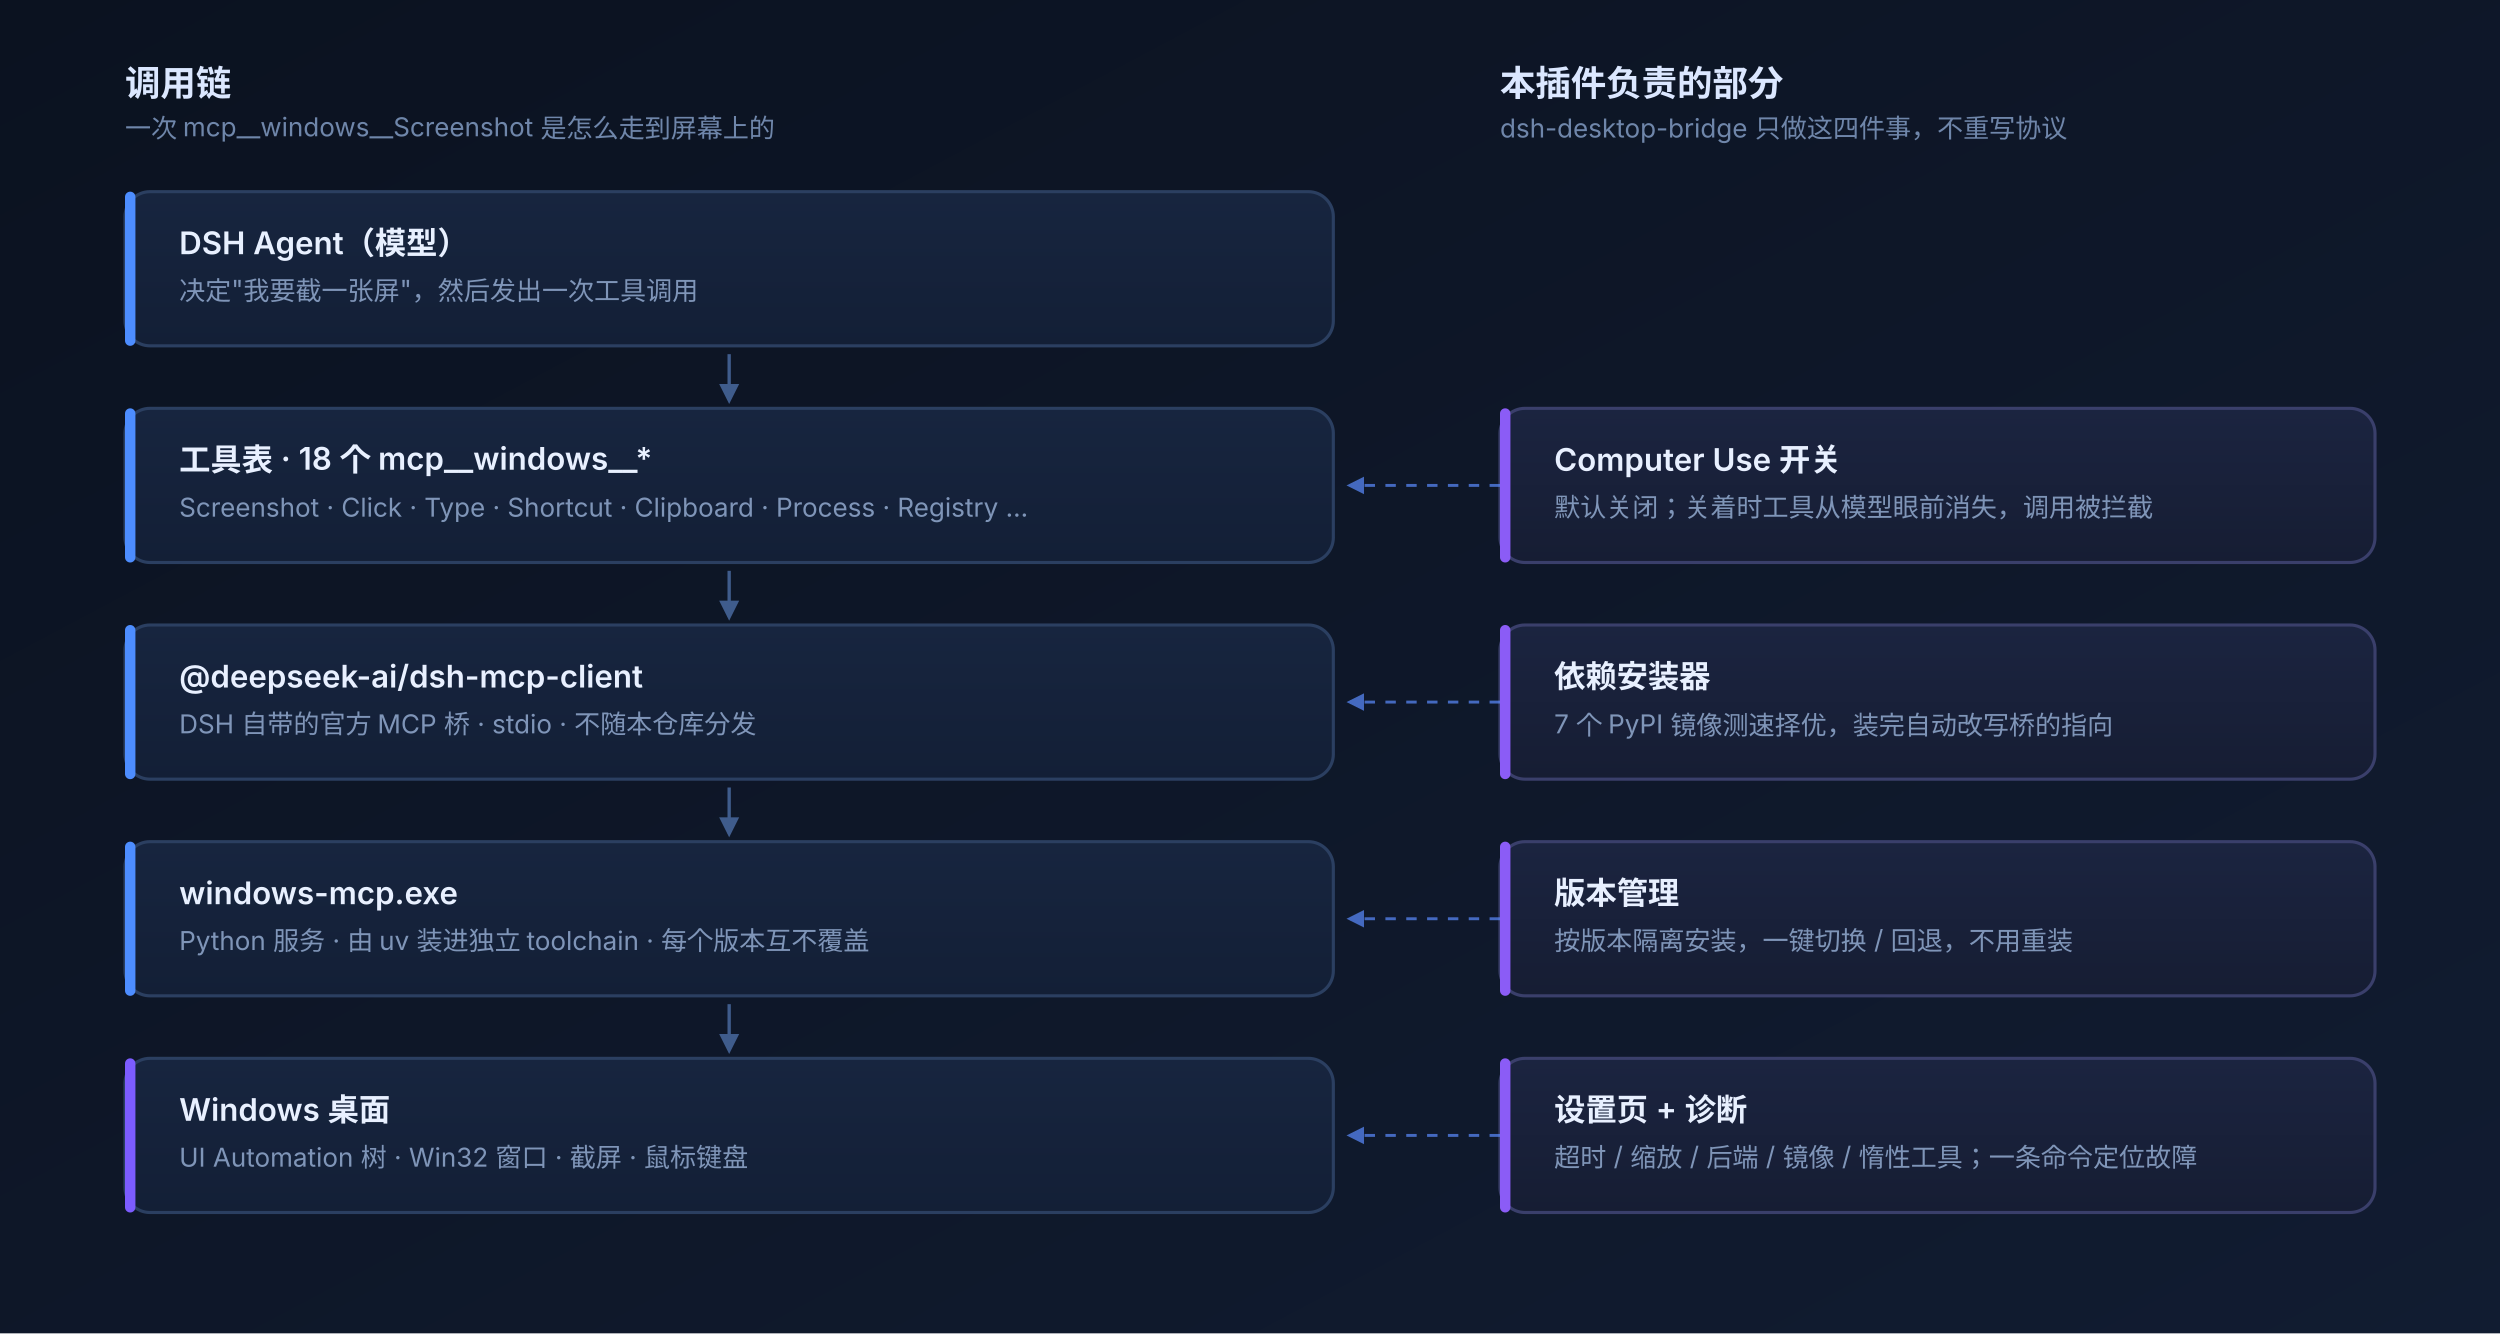
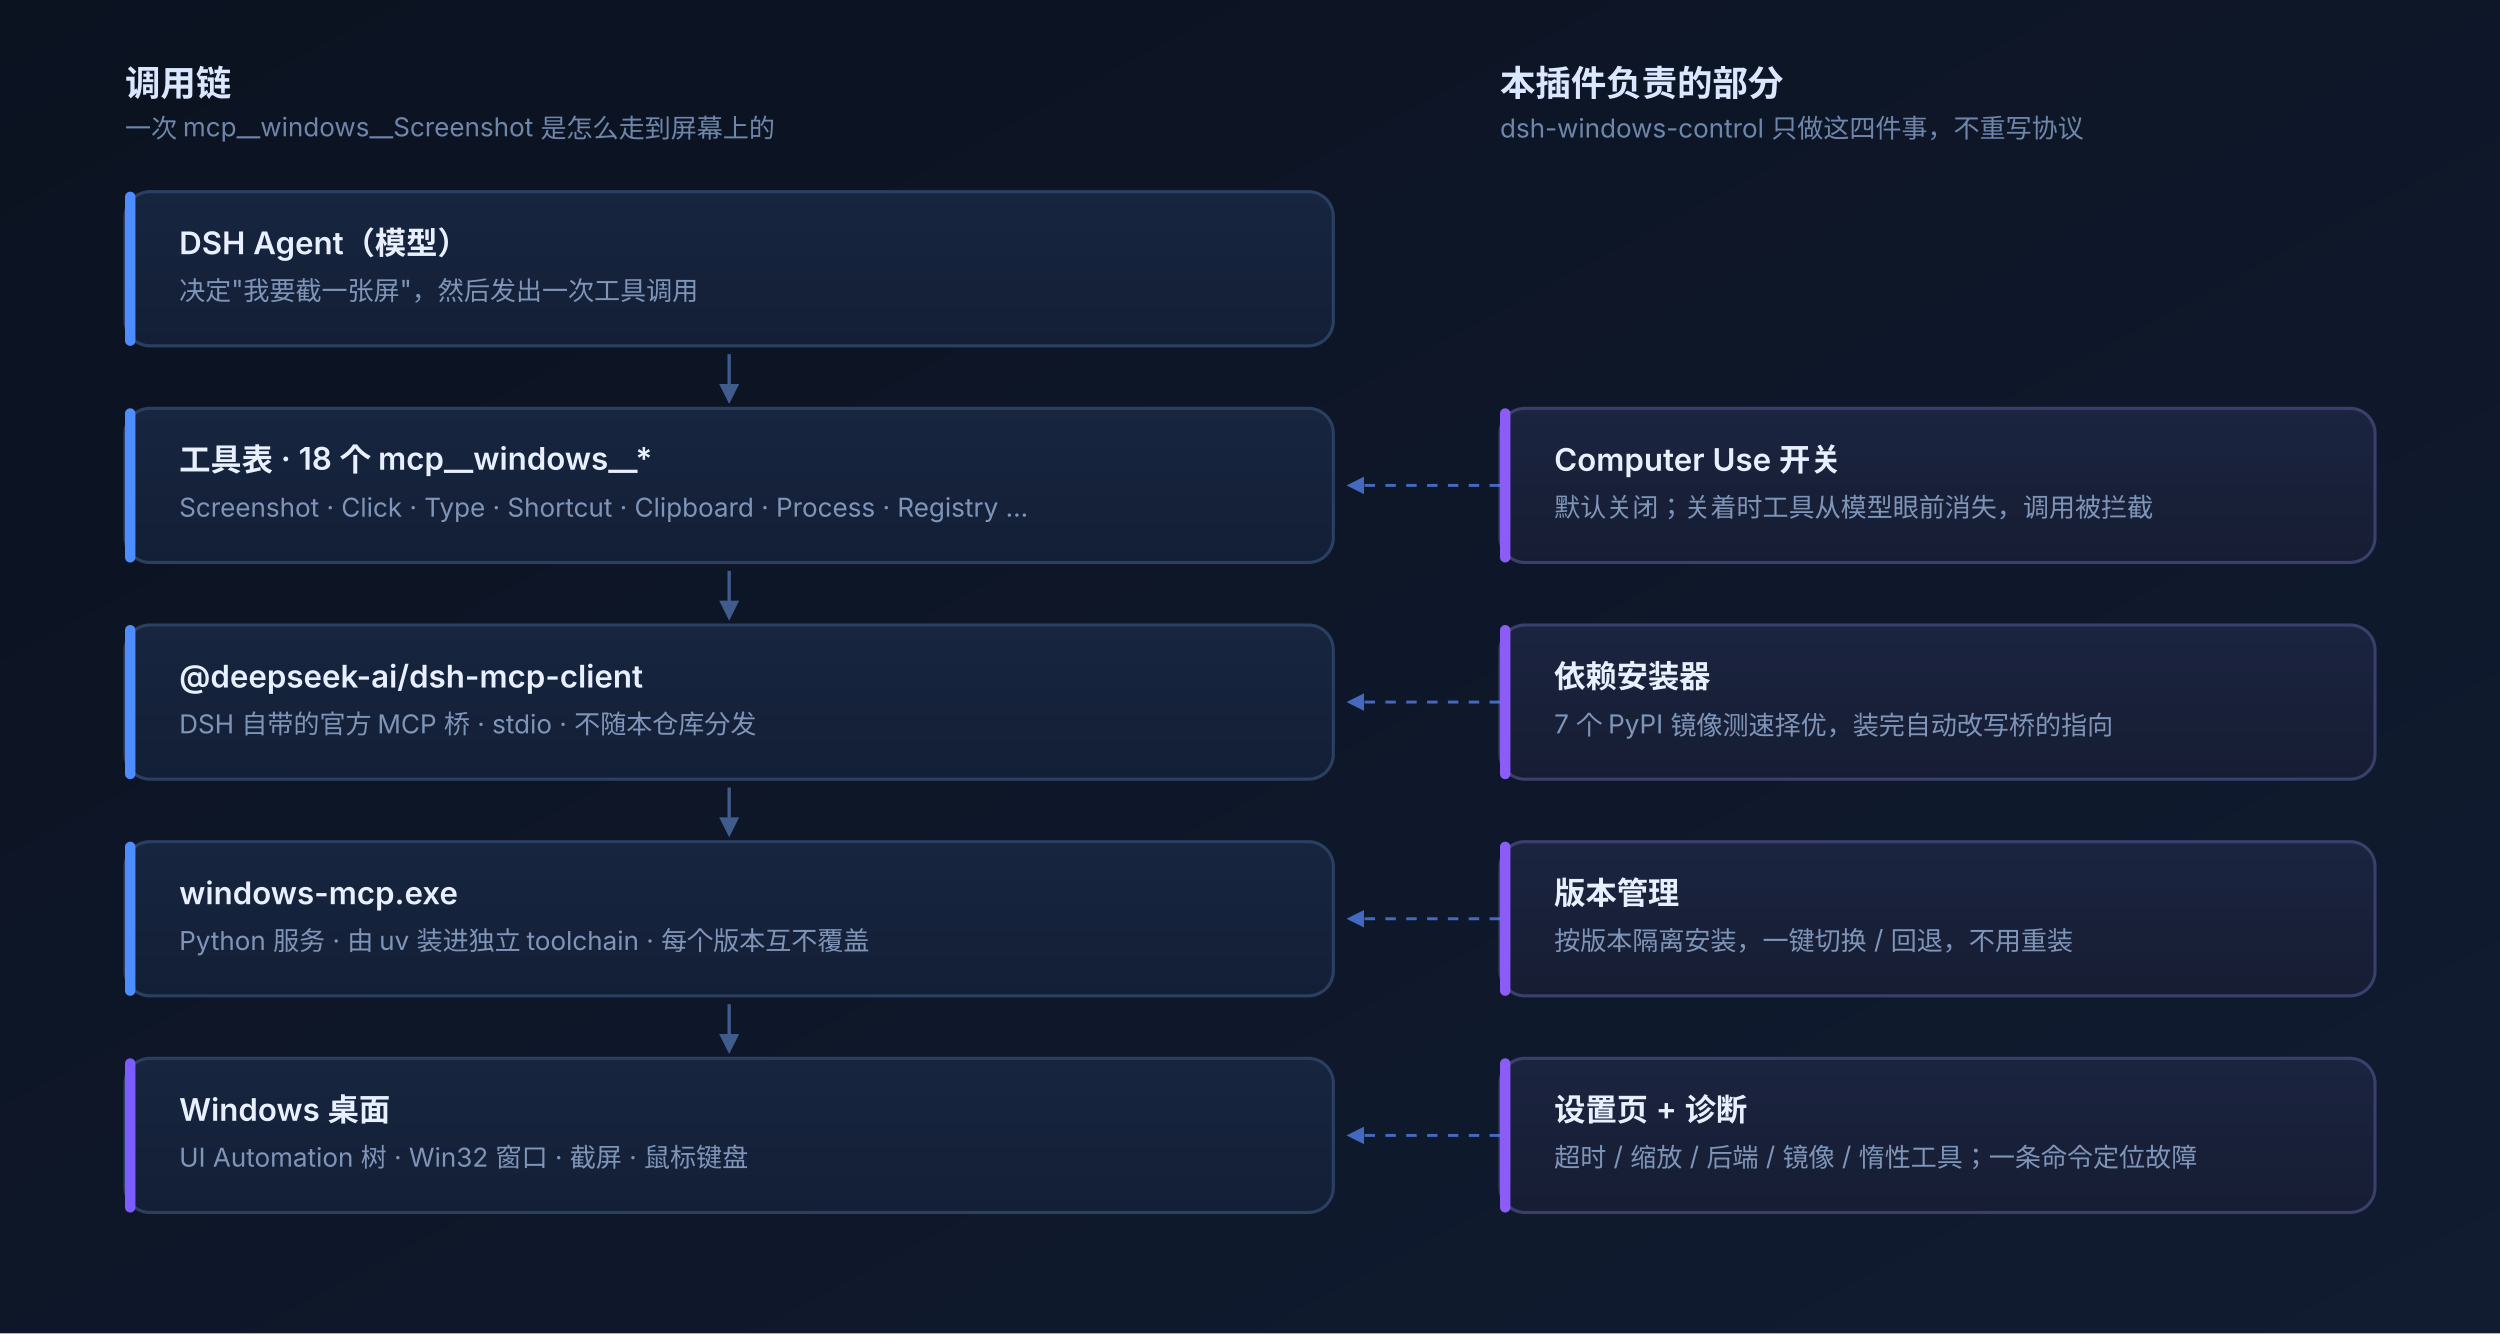
- <svg xmlns="http://www.w3.org/2000/svg" viewBox="0 0 1200 640" width="1200" height="640" role="img" aria-label="dsh-desktop-bridge 架构图">
+ <svg xmlns="http://www.w3.org/2000/svg" viewBox="0 0 1200 640" width="1200" height="640" role="img" aria-label="dsh-windows-control 架构图">
  <defs>
    <linearGradient id="bg2" x1="0" y1="0" x2="1" y2="1">
      <stop offset="0" stop-color="#0b1220" />
      <stop offset="1" stop-color="#111c31" />
    </linearGradient>
    <linearGradient id="chain" x1="0" y1="0" x2="0" y2="1">
      <stop offset="0" stop-color="#17253f" />
      <stop offset="1" stop-color="#131f36" />
    </linearGradient>
    <linearGradient id="own" x1="0" y1="0" x2="0" y2="1">
      <stop offset="0" stop-color="#1b2440" />
      <stop offset="1" stop-color="#161d33" />
    </linearGradient>
    <marker id="arrow" viewBox="0 0 10 10" refX="8" refY="5" markerWidth="6" markerHeight="6" orient="auto-start-reverse">
      <path d="M0 0 L10 5 L0 10 z" fill="#3f5c8c" />
    </marker>
    <marker id="arrowAccent" viewBox="0 0 10 10" refX="8" refY="5" markerWidth="6" markerHeight="6" orient="auto-start-reverse">
      <path d="M0 0 L10 5 L0 10 z" fill="#5b8cff" />
    </marker>
  </defs>
  <rect width="1200" height="640" fill="url(#bg2)" />
  <g font-family="system-ui, -apple-system, 'Segoe UI', 'Microsoft YaHei', sans-serif">
    <text x="60" y="46" fill="#dbe7ff" font-size="17" font-weight="600">调用链</text>
    <text x="60" y="66" fill="#6f86aa" font-size="12.5">一次 mcp__windows__Screenshot 是怎么走到屏幕上的</text>
    <text x="720" y="46" fill="#dbe7ff" font-size="17" font-weight="600">本插件负责的部分</text>
-     <text x="720" y="66" fill="#6f86aa" font-size="12.5">dsh-desktop-bridge 只做这四件事，不重写协议</text>
+     <text x="720" y="66" fill="#6f86aa" font-size="12.5">dsh-windows-control 只做这四件事，不重写协议</text>
    <rect x="60" y="92" width="580" height="74" rx="12" fill="url(#chain)" stroke="#2b3f61" stroke-width="1.5" />
    <rect x="60" y="92" width="5" height="74" rx="2.5" fill="#4d8dff" />
    <text x="86" y="122" fill="#e8f0ff" font-size="15" font-weight="600">DSH Agent（模型）</text>
    <text x="86" y="144" fill="#7f95b8" font-size="12.5">决定"我要截一张屏"，然后发出一次工具调用</text>
    <rect x="60" y="196" width="580" height="74" rx="12" fill="url(#chain)" stroke="#2b3f61" stroke-width="1.5" />
    <rect x="60" y="196" width="5" height="74" rx="2.5" fill="#4d8dff" />
    <text x="86" y="226" fill="#e8f0ff" font-size="15" font-weight="600">工具表 · 18 个 mcp__windows__*</text>
    <text x="86" y="248" fill="#7f95b8" font-size="12.5">Screenshot · Click · Type · Shortcut · Clipboard · Process · Registry …</text>
    <rect x="60" y="300" width="580" height="74" rx="12" fill="url(#chain)" stroke="#2b3f61" stroke-width="1.5" />
    <rect x="60" y="300" width="5" height="74" rx="2.5" fill="#4d8dff" />
    <text x="86" y="330" fill="#e8f0ff" font-size="15" font-weight="600">@deepseek-ai/dsh-mcp-client</text>
    <text x="86" y="352" fill="#7f95b8" font-size="12.5">DSH 自带的官方 MCP 桥 · stdio · 不随本仓库分发</text>
    <rect x="60" y="404" width="580" height="74" rx="12" fill="url(#chain)" stroke="#2b3f61" stroke-width="1.5" />
    <rect x="60" y="404" width="5" height="74" rx="2.5" fill="#4d8dff" />
    <text x="86" y="434" fill="#e8f0ff" font-size="15" font-weight="600">windows-mcp.exe</text>
    <text x="86" y="456" fill="#7f95b8" font-size="12.5">Python 服务 · 由 uv 装进独立 toolchain · 每个版本互不覆盖</text>
    <rect x="60" y="508" width="580" height="74" rx="12" fill="url(#chain)" stroke="#2b3f61" stroke-width="1.5" />
    <rect x="60" y="508" width="5" height="74" rx="2.5" fill="#7c5cff" />
    <text x="86" y="538" fill="#e8f0ff" font-size="15" font-weight="600">Windows 桌面</text>
    <text x="86" y="560" fill="#7f95b8" font-size="12.5">UI Automation 树 · Win32 窗口 · 截屏 · 鼠标键盘</text>
    <g stroke="#3f5c8c" stroke-width="1.6" marker-end="url(#arrow)">
      <line x1="350" y1="170" x2="350" y2="192" />
      <line x1="350" y1="274" x2="350" y2="296" />
      <line x1="350" y1="378" x2="350" y2="400" />
      <line x1="350" y1="482" x2="350" y2="504" />
    </g>
    <rect x="720" y="196" width="420" height="74" rx="12" fill="url(#own)" stroke="#3a3f6b" stroke-width="1.5" />
    <rect x="720" y="196" width="5" height="74" rx="2.5" fill="#8b5cf6" />
    <text x="746" y="226" fill="#e8f0ff" font-size="15" font-weight="600">Computer Use 开关</text>
    <text x="746" y="248" fill="#7f95b8" font-size="12.5">默认关闭；关着时工具从模型眼前消失，调用被拦截</text>
    <rect x="720" y="300" width="420" height="74" rx="12" fill="url(#own)" stroke="#3a3f6b" stroke-width="1.5" />
    <rect x="720" y="300" width="5" height="74" rx="2.5" fill="#8b5cf6" />
    <text x="746" y="330" fill="#e8f0ff" font-size="15" font-weight="600">依赖安装器</text>
    <text x="746" y="352" fill="#7f95b8" font-size="12.5">7 个 PyPI 镜像测速择优，装完自动改写桥的指向</text>
    <rect x="720" y="404" width="420" height="74" rx="12" fill="url(#own)" stroke="#3a3f6b" stroke-width="1.5" />
    <rect x="720" y="404" width="5" height="74" rx="2.5" fill="#8b5cf6" />
    <text x="746" y="434" fill="#e8f0ff" font-size="15" font-weight="600">版本管理</text>
    <text x="746" y="456" fill="#7f95b8" font-size="12.5">按版本隔离安装，一键切换 / 回退，不用重装</text>
    <rect x="720" y="508" width="420" height="74" rx="12" fill="url(#own)" stroke="#3a3f6b" stroke-width="1.5" />
    <rect x="720" y="508" width="5" height="74" rx="2.5" fill="#8b5cf6" />
    <text x="746" y="538" fill="#e8f0ff" font-size="15" font-weight="600">设置页 + 诊断</text>
    <text x="746" y="560" fill="#7f95b8" font-size="12.5">超时 / 缩放 / 后端 / 镜像 / 惰性工具；一条命令定位故障</text>
    <g stroke="#5b8cff" stroke-width="1.4" stroke-dasharray="5 5" opacity="0.7" marker-end="url(#arrowAccent)">
      <path d="M720 233 L648 233" fill="none" />
      <path d="M720 337 L648 337" fill="none" />
      <path d="M720 441 L648 441" fill="none" />
      <path d="M720 545 L648 545" fill="none" />
    </g>
  </g>
</svg>
